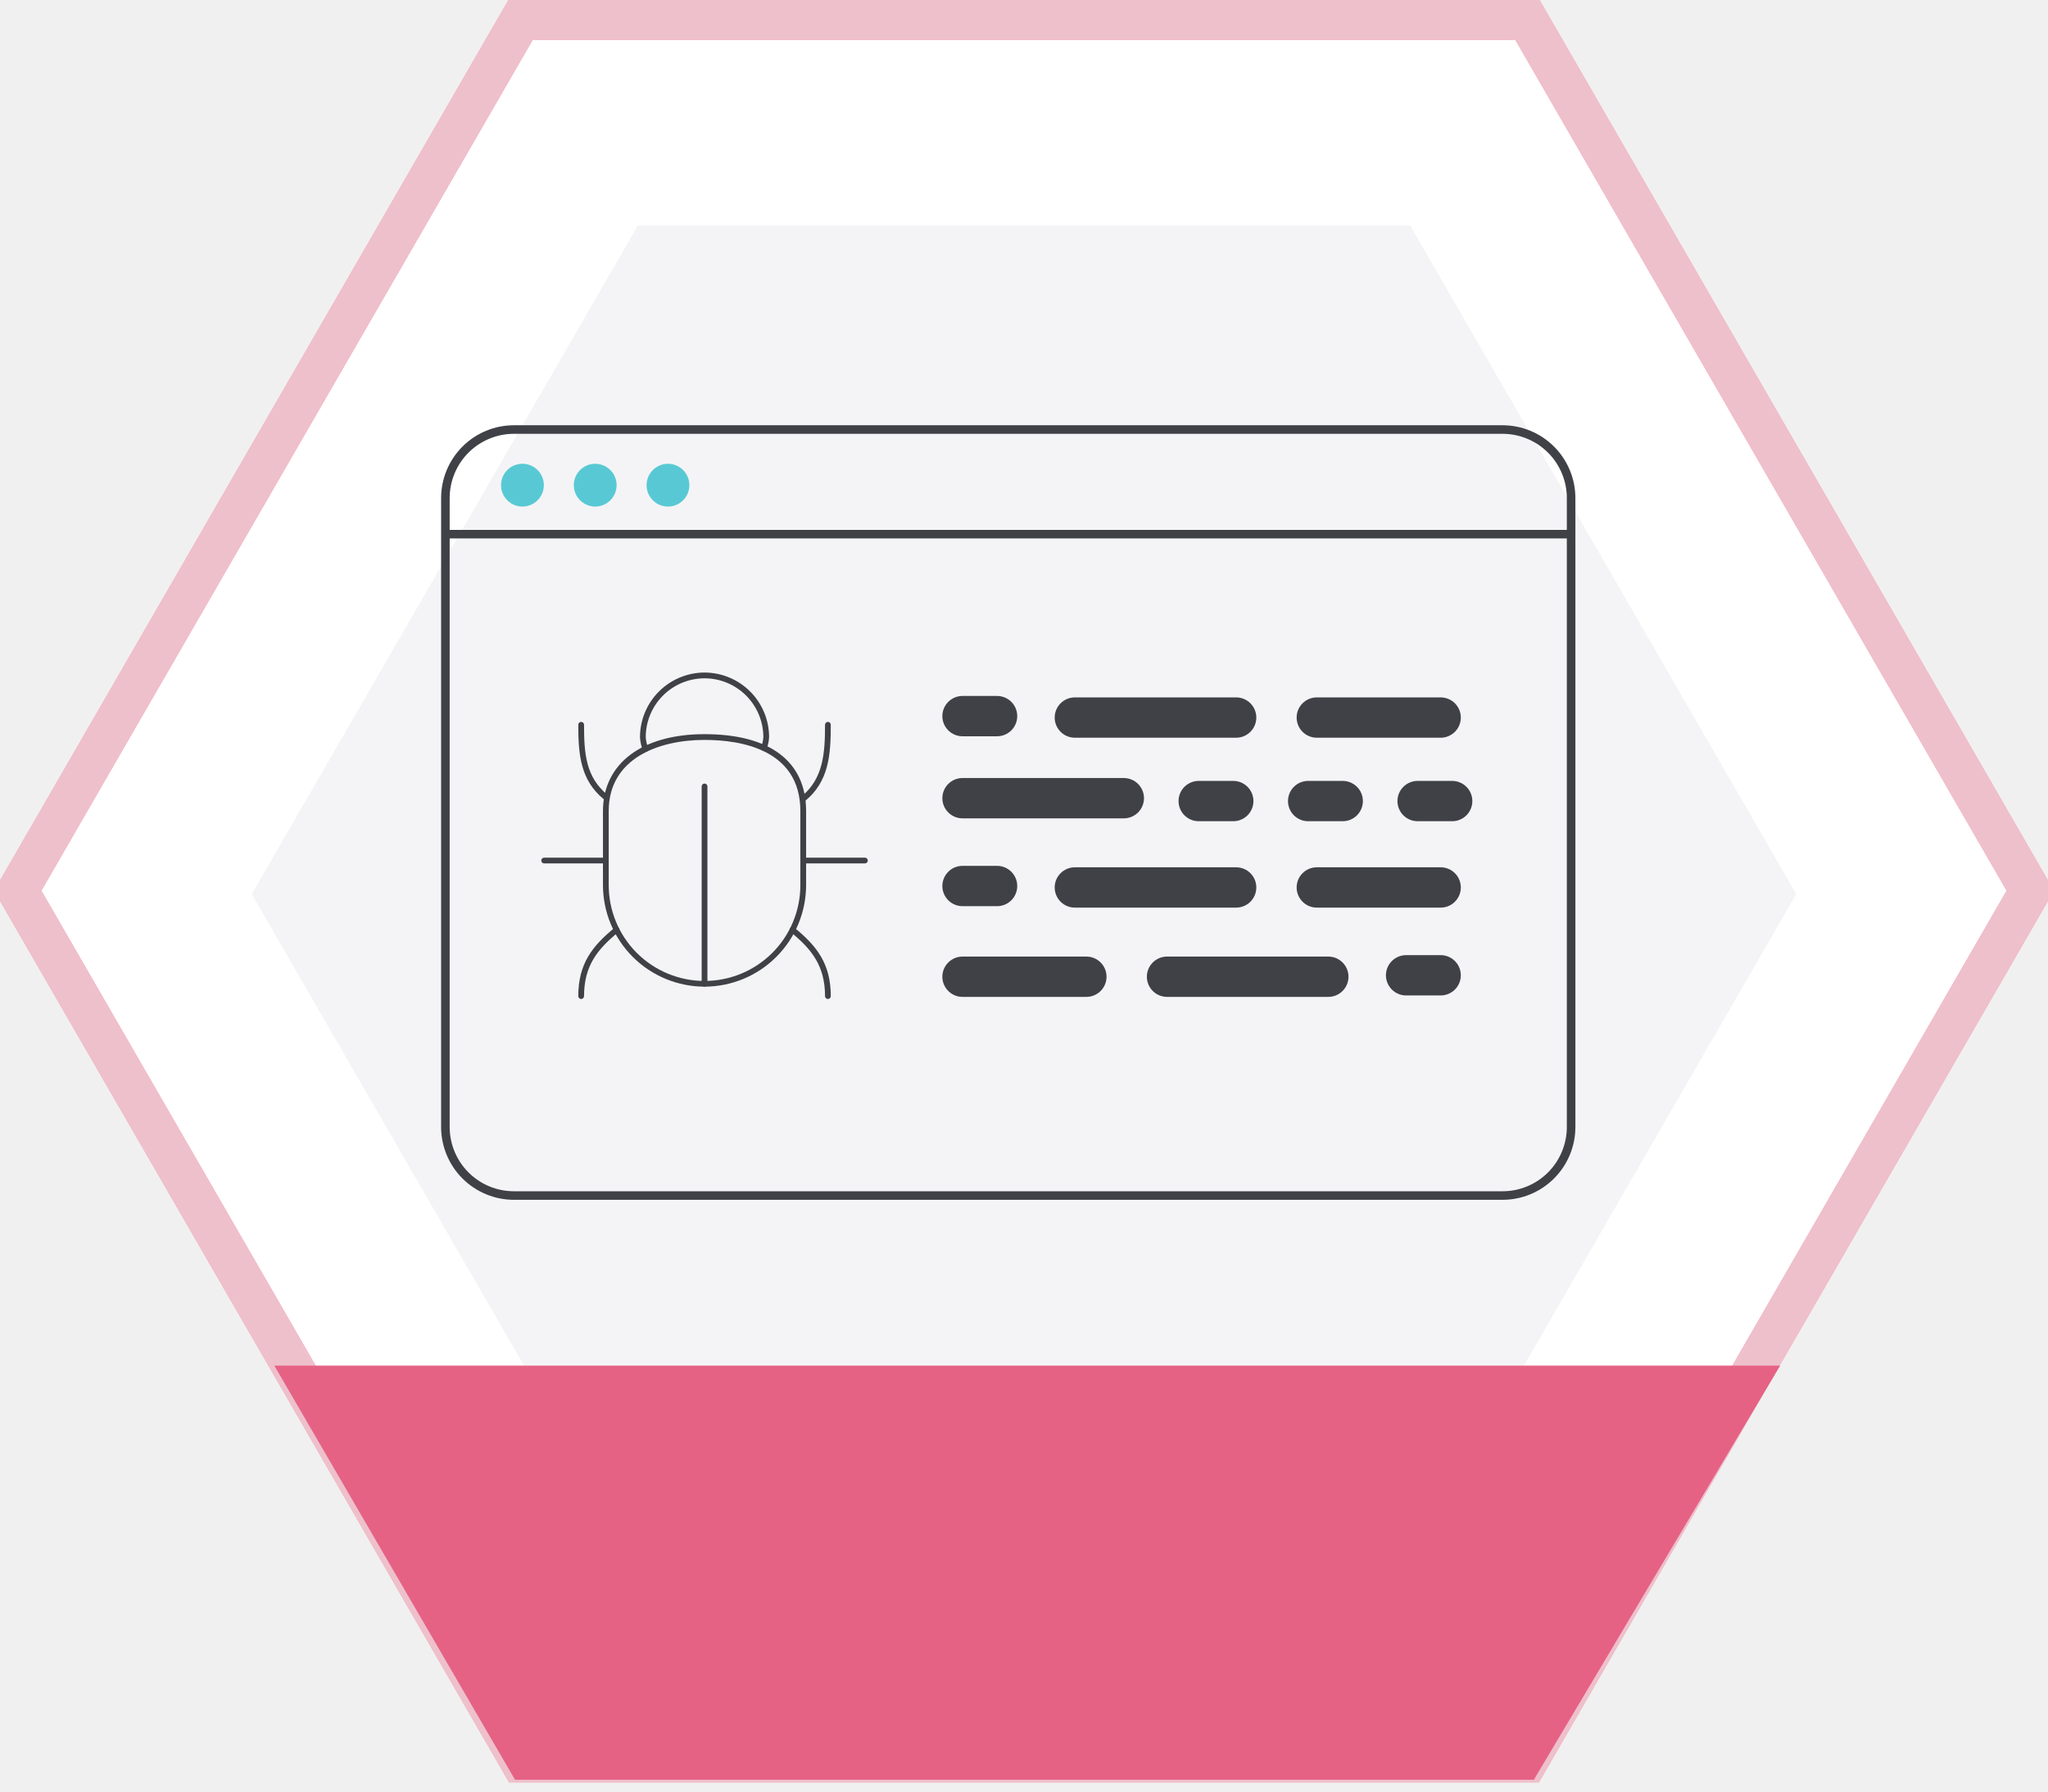
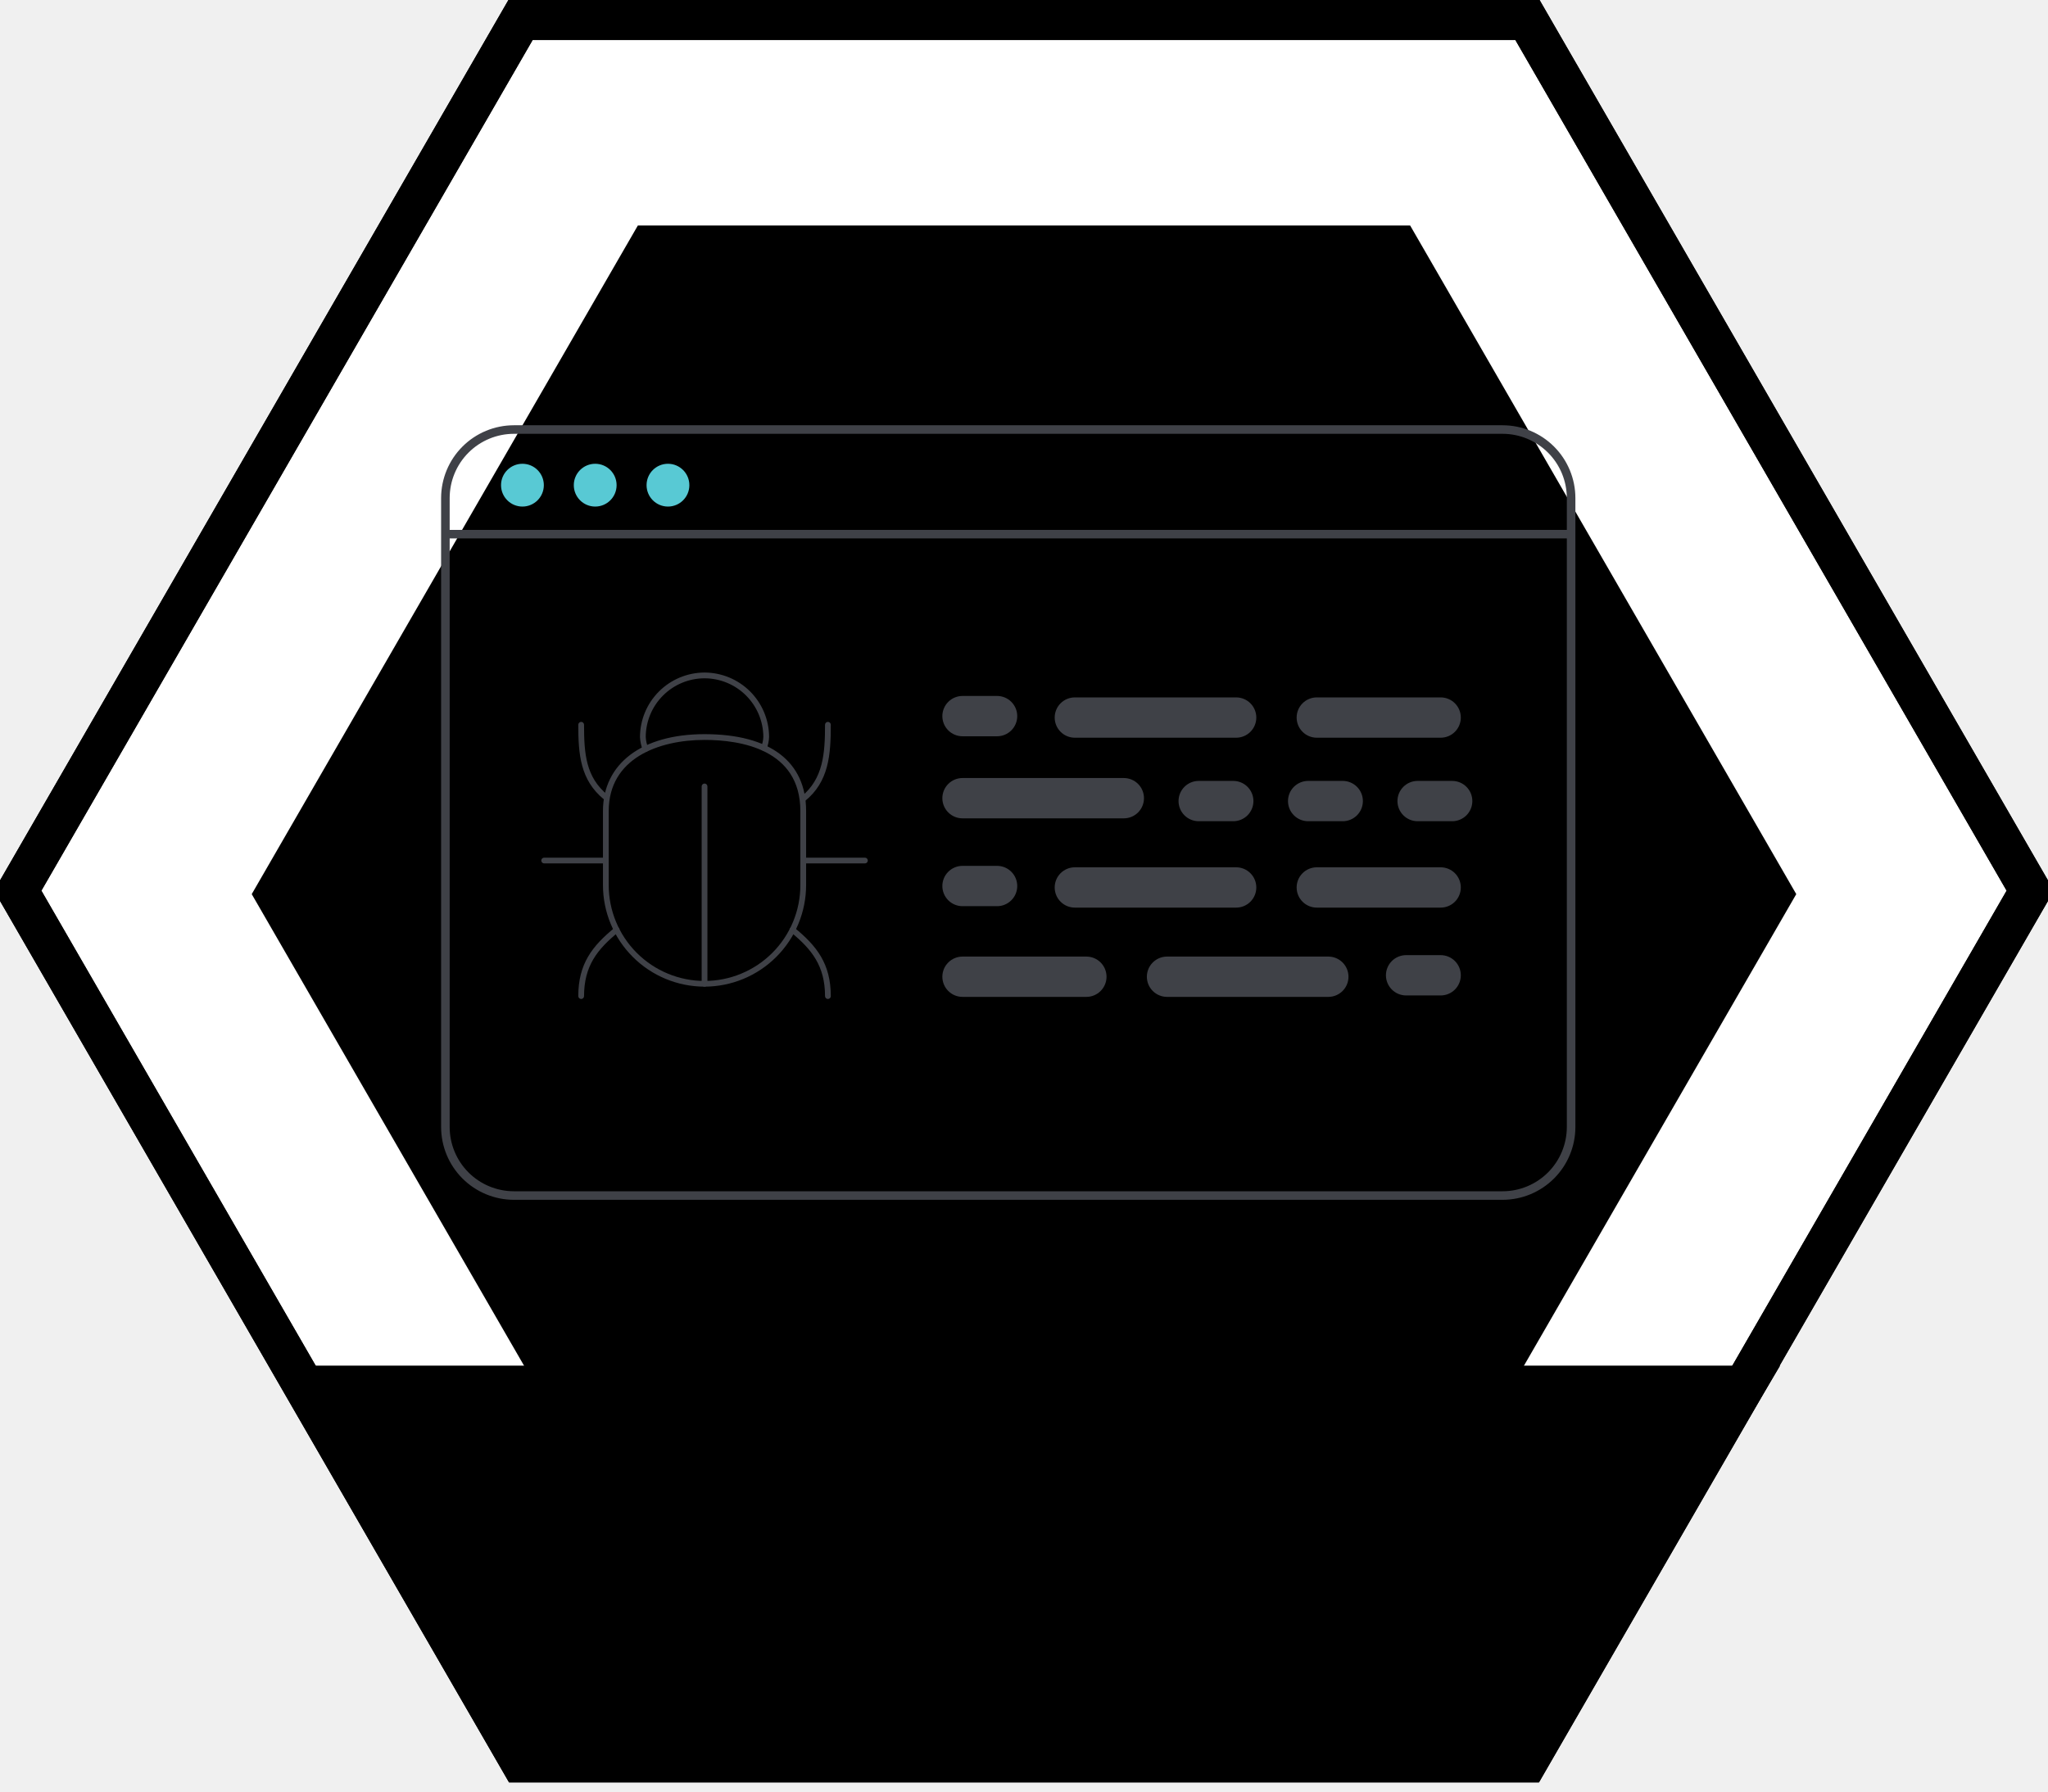
<svg xmlns="http://www.w3.org/2000/svg" class="badge" width="400" height="350" viewBox="0 0 400 350" fill="none">
-   <path class="badge-border--hidden" fill="#FFFFFF" d="M298.268 3.795L396.536 174L298.268 344.205L101.732 344.205L3.464 174L101.732 3.795L298.268 3.795Z" stroke="#FF94A9" stroke-width="8" />
-   <path class="badge-border" d="M298.268 3.795L396.536 174L298.268 344.205L101.732 344.205L3.464 174L101.732 3.795L298.268 3.795Z" stroke="#EEC0CC" stroke-width="8" />
-   <path class="badge__bg" d="M124.583 305.3H275.416L350.833 174.674L275.417 44.049H124.583L49.166 174.674L124.583 305.3Z" fill="#F4F4F6" />
-   <path d="M53.575 266.78H347.689L299.581 347.689H100.589L53.575 266.78Z" fill="#E56284" />
+   <path class="badge__border--hidden" fill="#FFFFFF" d="M298.268 3.795L396.536 174L298.268 344.205L101.732 344.205L3.464 174L101.732 3.795L298.268 3.795Z" stroke="currentColor" stroke-width="8" />
+   <path class="badge__border" d="M298.268 3.795L396.536 174L298.268 344.205L101.732 344.205L3.464 174L101.732 3.795L298.268 3.795Z" stroke="currentColor" stroke-width="8" />
+   <path class="badge__bg" d="M124.583 305.3H275.416L350.833 174.674L275.417 44.049H124.583L49.166 174.674L124.583 305.3Z" fill="currentColor" />
+   <path class="badge__label-bg" d="M53.575 266.78H347.689L299.581 347.689H100.589L53.575 266.78Z" fill="currentColor" />
  <path d="M307.693 220.18V97.289C307.688 93.521 306.189 89.909 303.525 87.245C300.86 84.581 297.249 83.082 293.481 83.077H100.366C96.599 83.082 92.987 84.581 90.323 87.245C87.659 89.909 86.16 93.521 86.154 97.289V220.18C86.16 223.948 87.659 227.559 90.323 230.223C92.987 232.887 96.599 234.387 100.366 234.392H293.481C297.249 234.387 300.86 232.887 303.525 230.223C306.189 227.559 307.688 223.948 307.693 220.18ZM100.366 232.72C97.042 232.716 93.855 231.393 91.504 229.043C89.153 226.692 87.831 223.504 87.826 220.18V97.289C87.831 93.964 89.153 90.777 91.504 88.426C93.855 86.075 97.042 84.753 100.366 84.749H293.481C296.806 84.753 299.993 86.075 302.344 88.426C304.695 90.777 306.017 93.964 306.021 97.289V220.18C306.017 223.504 304.695 226.692 302.344 229.043C299.993 231.393 296.806 232.716 293.481 232.72H100.366Z" fill="#3F4147" />
  <path d="M306.021 105.188H87.826C87.605 105.188 87.392 105.1 87.235 104.943C87.079 104.786 86.99 104.574 86.99 104.352C86.99 104.13 87.079 103.918 87.235 103.761C87.392 103.604 87.605 103.516 87.826 103.516H306.021C306.243 103.516 306.455 103.604 306.612 103.761C306.769 103.918 306.857 104.13 306.857 104.352C306.857 104.574 306.769 104.786 306.612 104.943C306.455 105.1 306.243 105.188 306.021 105.188Z" fill="#3F4147" />
  <path d="M102.038 98.961C104.347 98.961 106.218 97.09 106.218 94.781C106.218 92.472 104.347 90.601 102.038 90.601C99.73 90.601 97.858 92.472 97.858 94.781C97.858 97.09 99.73 98.961 102.038 98.961Z" fill="#58C9D4" />
  <path d="M116.25 98.961C118.559 98.961 120.43 97.09 120.43 94.781C120.43 92.472 118.559 90.601 116.25 90.601C113.942 90.601 112.07 92.472 112.07 94.781C112.07 97.09 113.942 98.961 116.25 98.961Z" fill="#58C9D4" />
  <path d="M130.462 98.961C132.771 98.961 134.642 97.09 134.642 94.781C134.642 92.472 132.771 90.601 130.462 90.601C128.154 90.601 126.282 92.472 126.282 94.781C126.282 97.09 128.154 98.961 130.462 98.961Z" fill="#58C9D4" />
  <g class="bug">
    <path class="bug__leg bug__leg--rb" d="M161.701 195.159C161.627 195.159 161.554 195.145 161.486 195.117C161.417 195.088 161.355 195.047 161.303 194.995C161.251 194.942 161.209 194.88 161.181 194.812C161.153 194.744 161.138 194.671 161.138 194.597C161.138 188.731 158.567 185.459 154.418 182.081C154.361 182.035 154.313 181.977 154.278 181.912C154.242 181.847 154.22 181.776 154.213 181.702C154.205 181.629 154.212 181.554 154.233 181.483C154.254 181.412 154.289 181.346 154.336 181.289C154.383 181.231 154.44 181.184 154.505 181.149C154.571 181.114 154.642 181.092 154.716 181.084C154.789 181.077 154.864 181.084 154.934 181.105C155.005 181.127 155.071 181.162 155.129 181.209C159.534 184.795 162.263 188.286 162.263 194.597C162.263 194.671 162.249 194.744 162.221 194.812C162.192 194.88 162.151 194.942 162.099 194.995C162.046 195.047 161.984 195.088 161.916 195.117C161.848 195.145 161.775 195.159 161.701 195.159Z" fill="#3F4147" />
    <path class="bug__leg bug__leg--lb" d="M113.51 195.159C113.436 195.159 113.363 195.145 113.294 195.117C113.226 195.088 113.164 195.047 113.112 194.995C113.06 194.942 113.018 194.88 112.99 194.812C112.962 194.744 112.947 194.671 112.947 194.597C112.947 188.286 115.677 184.795 120.082 181.209C120.139 181.162 120.205 181.127 120.276 181.105C120.347 181.084 120.421 181.077 120.495 181.084C120.569 181.092 120.64 181.114 120.705 181.149C120.77 181.184 120.828 181.231 120.875 181.289C120.921 181.346 120.956 181.412 120.977 181.483C120.999 181.554 121.005 181.629 120.998 181.702C120.99 181.776 120.968 181.847 120.933 181.912C120.898 181.977 120.85 182.035 120.792 182.081C116.644 185.459 114.072 188.732 114.072 194.597C114.072 194.671 114.058 194.744 114.029 194.812C114.001 194.88 113.96 194.942 113.907 194.995C113.855 195.047 113.793 195.088 113.725 195.117C113.657 195.145 113.584 195.159 113.51 195.159Z" fill="#3F4147" />
    <path class="bug__leg bug__leg--rt" d="M156.882 156.606C156.766 156.606 156.653 156.57 156.558 156.503C156.463 156.436 156.391 156.342 156.352 156.232C156.313 156.123 156.309 156.004 156.34 155.892C156.372 155.78 156.437 155.681 156.527 155.607C160.791 152.135 161.138 147.203 161.138 141.586C161.138 141.437 161.198 141.294 161.303 141.188C161.409 141.083 161.552 141.023 161.701 141.023C161.85 141.023 161.993 141.083 162.099 141.188C162.204 141.294 162.264 141.437 162.264 141.586C162.264 147.496 161.885 152.696 157.237 156.48C157.137 156.562 157.012 156.606 156.882 156.606V156.606Z" fill="#3F4147" />
    <path class="bug__leg bug__leg--lt" d="M118.329 156.305C118.199 156.305 118.074 156.261 117.974 156.179C113.325 152.394 112.947 147.331 112.947 141.586C112.947 141.437 113.006 141.294 113.112 141.188C113.217 141.083 113.36 141.023 113.51 141.023C113.659 141.023 113.802 141.083 113.907 141.188C114.013 141.294 114.072 141.437 114.072 141.586C114.072 147.232 114.412 151.828 118.684 155.306C118.774 155.38 118.839 155.479 118.871 155.591C118.902 155.703 118.898 155.822 118.859 155.931C118.82 156.041 118.748 156.135 118.653 156.202C118.558 156.269 118.445 156.305 118.329 156.305V156.305Z" fill="#3F4147" />
    <path class="bug__leg--rm" d="M168.93 168.674H156.882C156.733 168.674 156.59 168.614 156.484 168.509C156.379 168.403 156.319 168.26 156.319 168.111C156.319 167.962 156.379 167.819 156.484 167.713C156.59 167.608 156.733 167.548 156.882 167.548H168.93C169.079 167.548 169.222 167.608 169.327 167.713C169.433 167.819 169.492 167.962 169.492 168.111C169.492 168.26 169.433 168.403 169.327 168.509C169.222 168.614 169.079 168.674 168.93 168.674Z" fill="#3F4147" />
    <path class="bug__leg bug__leg--lm" d="M118.329 168.674H106.281C106.132 168.674 105.989 168.614 105.883 168.509C105.778 168.403 105.718 168.26 105.718 168.111C105.718 167.962 105.778 167.819 105.883 167.713C105.989 167.608 106.132 167.548 106.281 167.548H118.329C118.478 167.548 118.621 167.608 118.727 167.713C118.832 167.819 118.891 167.962 118.891 168.111C118.891 168.26 118.832 168.403 118.727 168.509C118.621 168.614 118.478 168.674 118.329 168.674Z" fill="#3F4147" />
    <path d="M137.605 192.75C137.531 192.75 137.458 192.735 137.39 192.707C137.322 192.679 137.26 192.637 137.207 192.585C137.155 192.533 137.114 192.471 137.085 192.403C137.057 192.334 137.043 192.261 137.043 192.187V153.634C137.043 153.485 137.102 153.342 137.207 153.236C137.313 153.131 137.456 153.072 137.605 153.072C137.754 153.072 137.898 153.131 138.003 153.236C138.109 153.342 138.168 153.485 138.168 153.634V192.187C138.168 192.261 138.153 192.334 138.125 192.403C138.097 192.471 138.055 192.533 138.003 192.585C137.951 192.637 137.889 192.679 137.821 192.707C137.752 192.735 137.679 192.75 137.605 192.75V192.75Z" fill="#3F4147" />
    <path d="M137.605 192.75C132.345 192.744 127.303 190.652 123.584 186.932C119.864 183.213 117.772 178.17 117.766 172.911V158.443C117.766 149.178 125.368 143.423 137.605 143.423C150.399 143.423 157.444 148.757 157.444 158.443V172.911C157.439 178.17 155.346 183.213 151.627 186.932C147.908 190.652 142.865 192.744 137.605 192.75V192.75ZM137.605 144.548C128.558 144.548 118.891 148.198 118.891 158.443V172.911C118.89 175.369 119.373 177.804 120.313 180.075C121.253 182.347 122.631 184.411 124.369 186.15C126.107 187.889 128.17 189.268 130.441 190.209C132.713 191.15 135.147 191.635 137.605 191.635C140.064 191.635 142.498 191.15 144.769 190.209C147.04 189.268 149.104 187.889 150.842 186.15C152.58 184.411 153.958 182.347 154.898 180.075C155.838 177.804 156.321 175.369 156.319 172.911V158.443C156.319 146.353 144.594 144.548 137.605 144.548V144.548Z" fill="#3F4147" />
    <path d="M126.074 146.896C125.962 146.896 125.852 146.862 125.759 146.799C125.666 146.736 125.593 146.646 125.552 146.542C125.227 145.728 125.039 144.867 124.996 143.992C125.006 140.657 126.333 137.461 128.688 135.099C131.044 132.738 134.237 131.403 137.572 131.385H137.637C140.968 131.401 144.158 132.731 146.513 135.087C148.869 137.442 150.199 140.632 150.216 143.963C150.187 144.777 150.013 145.579 149.704 146.332C149.646 146.469 149.537 146.577 149.4 146.634C149.262 146.691 149.108 146.691 148.971 146.634C148.834 146.578 148.724 146.469 148.667 146.333C148.609 146.196 148.608 146.042 148.663 145.904C148.92 145.28 149.065 144.616 149.091 143.942C149.071 140.912 147.857 138.012 145.712 135.872C143.568 133.732 140.665 132.524 137.636 132.511H137.574C134.54 132.526 131.636 133.737 129.491 135.882C127.346 138.027 126.135 140.932 126.12 143.966C126.16 144.706 126.321 145.436 126.597 146.125C126.631 146.21 126.643 146.302 126.633 146.394C126.623 146.485 126.591 146.572 126.54 146.649C126.488 146.725 126.419 146.787 126.338 146.83C126.257 146.873 126.166 146.896 126.075 146.896H126.074Z" fill="#3F4147" />
  </g>
  <g class="content">
    <g class="content__first-line">
      <path d="M194.742 143.836H187.991C186.947 143.836 185.945 143.422 185.206 142.683C184.468 141.945 184.053 140.943 184.053 139.898C184.053 138.854 184.468 137.852 185.206 137.114C185.945 136.375 186.947 135.96 187.991 135.96H194.742C195.786 135.96 196.788 136.375 197.526 137.114C198.265 137.852 198.68 138.854 198.68 139.898C198.68 140.943 198.265 141.945 197.526 142.683C196.788 143.422 195.786 143.836 194.742 143.836V143.836Z" fill="#3F4147" />
      <path d="M241.436 144.118H209.931C208.887 144.118 207.885 143.703 207.147 142.964C206.408 142.226 205.993 141.224 205.993 140.18C205.993 139.135 206.408 138.134 207.147 137.395C207.885 136.657 208.887 136.242 209.931 136.242H241.436C242.48 136.242 243.482 136.657 244.22 137.395C244.959 138.134 245.374 139.135 245.374 140.18C245.374 141.224 244.959 142.226 244.22 142.964C243.482 143.703 242.48 144.118 241.436 144.118Z" fill="#3F4147" />
      <path d="M281.378 144.118H257.188C256.143 144.118 255.141 143.703 254.403 142.964C253.664 142.226 253.25 141.224 253.25 140.18C253.25 139.135 253.664 138.134 254.403 137.395C255.141 136.657 256.143 136.242 257.188 136.242H281.378C282.423 136.242 283.424 136.657 284.163 137.395C284.901 138.134 285.316 139.135 285.316 140.18C285.316 141.224 284.901 142.226 284.163 142.964C283.424 143.703 282.423 144.118 281.378 144.118Z" fill="#3F4147" />
    </g>
    <g class="content__second-line">
      <path d="M219.495 159.87H187.991C186.947 159.87 185.945 159.455 185.206 158.716C184.468 157.978 184.053 156.976 184.053 155.932C184.053 154.887 184.468 153.886 185.206 153.147C185.945 152.409 186.947 151.994 187.991 151.994H219.495C220.539 151.994 221.541 152.409 222.28 153.147C223.018 153.886 223.433 154.887 223.433 155.932C223.433 156.976 223.018 157.978 222.28 158.716C221.541 159.455 220.539 159.87 219.495 159.87Z" fill="#3F4147" />
      <path d="M240.873 160.432H234.122C233.078 160.432 232.076 160.017 231.337 159.279C230.599 158.54 230.184 157.539 230.184 156.494C230.184 155.45 230.599 154.448 231.337 153.71C232.076 152.971 233.078 152.556 234.122 152.556H240.873C241.917 152.556 242.919 152.971 243.658 153.71C244.396 154.448 244.811 155.45 244.811 156.494C244.811 157.539 244.396 158.54 243.658 159.279C242.919 160.017 241.917 160.432 240.873 160.432V160.432Z" fill="#3F4147" />
      <path d="M262.251 160.432H255.5C254.455 160.432 253.454 160.017 252.715 159.279C251.977 158.54 251.562 157.539 251.562 156.494C251.562 155.45 251.977 154.448 252.715 153.71C253.454 152.971 254.455 152.556 255.5 152.556H262.251C263.295 152.556 264.297 152.971 265.035 153.71C265.774 154.448 266.189 155.45 266.189 156.494C266.189 157.539 265.774 158.54 265.035 159.279C264.297 160.017 263.295 160.432 262.251 160.432V160.432Z" fill="#3F4147" />
      <path d="M283.629 160.432H276.878C275.833 160.432 274.832 160.017 274.093 159.279C273.355 158.54 272.94 157.539 272.94 156.494C272.94 155.45 273.355 154.448 274.093 153.71C274.832 152.971 275.833 152.556 276.878 152.556H283.629C284.673 152.556 285.675 152.971 286.413 153.71C287.152 154.448 287.567 155.45 287.567 156.494C287.567 157.539 287.152 158.54 286.413 159.279C285.675 160.017 284.673 160.432 283.629 160.432V160.432Z" fill="#3F4147" />
    </g>
    <g class="content__third-line">
      <path d="M194.742 177.028H187.991C186.947 177.028 185.945 176.613 185.206 175.875C184.468 175.136 184.053 174.135 184.053 173.09C184.053 172.046 184.468 171.044 185.206 170.306C185.945 169.567 186.947 169.152 187.991 169.152H194.742C195.786 169.152 196.788 169.567 197.526 170.306C198.265 171.044 198.68 172.046 198.68 173.09C198.68 174.135 198.265 175.136 197.526 175.875C196.788 176.613 195.786 177.028 194.742 177.028V177.028Z" fill="#3F4147" />
      <path d="M241.436 177.309H209.931C208.887 177.309 207.885 176.895 207.147 176.156C206.408 175.417 205.993 174.416 205.993 173.371C205.993 172.327 206.408 171.325 207.147 170.587C207.885 169.848 208.887 169.433 209.931 169.433H241.436C242.48 169.433 243.482 169.848 244.22 170.587C244.959 171.325 245.374 172.327 245.374 173.371C245.374 174.416 244.959 175.417 244.22 176.156C243.482 176.895 242.48 177.309 241.436 177.309V177.309Z" fill="#3F4147" />
      <path d="M281.378 177.309H257.188C256.143 177.309 255.141 176.895 254.403 176.156C253.664 175.417 253.25 174.416 253.25 173.371C253.25 172.327 253.664 171.325 254.403 170.587C255.141 169.848 256.143 169.433 257.188 169.433H281.378C282.423 169.433 283.424 169.848 284.163 170.587C284.901 171.325 285.316 172.327 285.316 173.371C285.316 174.416 284.901 175.417 284.163 176.156C283.424 176.895 282.423 177.309 281.378 177.309V177.309Z" fill="#3F4147" />
    </g>
    <g class="content__fourth-line">
      <path d="M270.689 190.53C270.69 189.486 271.106 188.485 271.844 187.747C272.582 187.008 273.583 186.593 274.627 186.592H281.378C282.423 186.592 283.424 187.007 284.163 187.745C284.901 188.484 285.316 189.486 285.316 190.53C285.316 191.574 284.901 192.576 284.163 193.315C283.424 194.053 282.423 194.468 281.378 194.468H274.627C273.583 194.467 272.582 194.052 271.844 193.313C271.106 192.575 270.69 191.574 270.689 190.53V190.53Z" fill="#3F4147" />
      <path d="M223.996 190.811C223.997 189.767 224.412 188.766 225.15 188.028C225.889 187.29 226.89 186.874 227.934 186.873H259.438C260.482 186.873 261.484 187.288 262.222 188.027C262.961 188.765 263.376 189.767 263.376 190.811C263.376 191.856 262.961 192.857 262.222 193.596C261.484 194.334 260.482 194.749 259.438 194.749H227.934C226.89 194.748 225.889 194.333 225.15 193.595C224.412 192.856 223.997 191.855 223.996 190.811Z" fill="#3F4147" />
      <path d="M184.053 190.811C184.054 189.767 184.469 188.766 185.208 188.028C185.946 187.29 186.947 186.874 187.991 186.873H212.182C213.226 186.873 214.228 187.288 214.966 188.027C215.705 188.765 216.12 189.767 216.12 190.811C216.12 191.856 215.705 192.857 214.966 193.596C214.228 194.334 213.226 194.749 212.182 194.749H187.991C186.947 194.748 185.946 194.333 185.208 193.595C184.469 192.856 184.054 191.855 184.053 190.811Z" fill="#3F4147" />
    </g>
  </g>
</svg>
